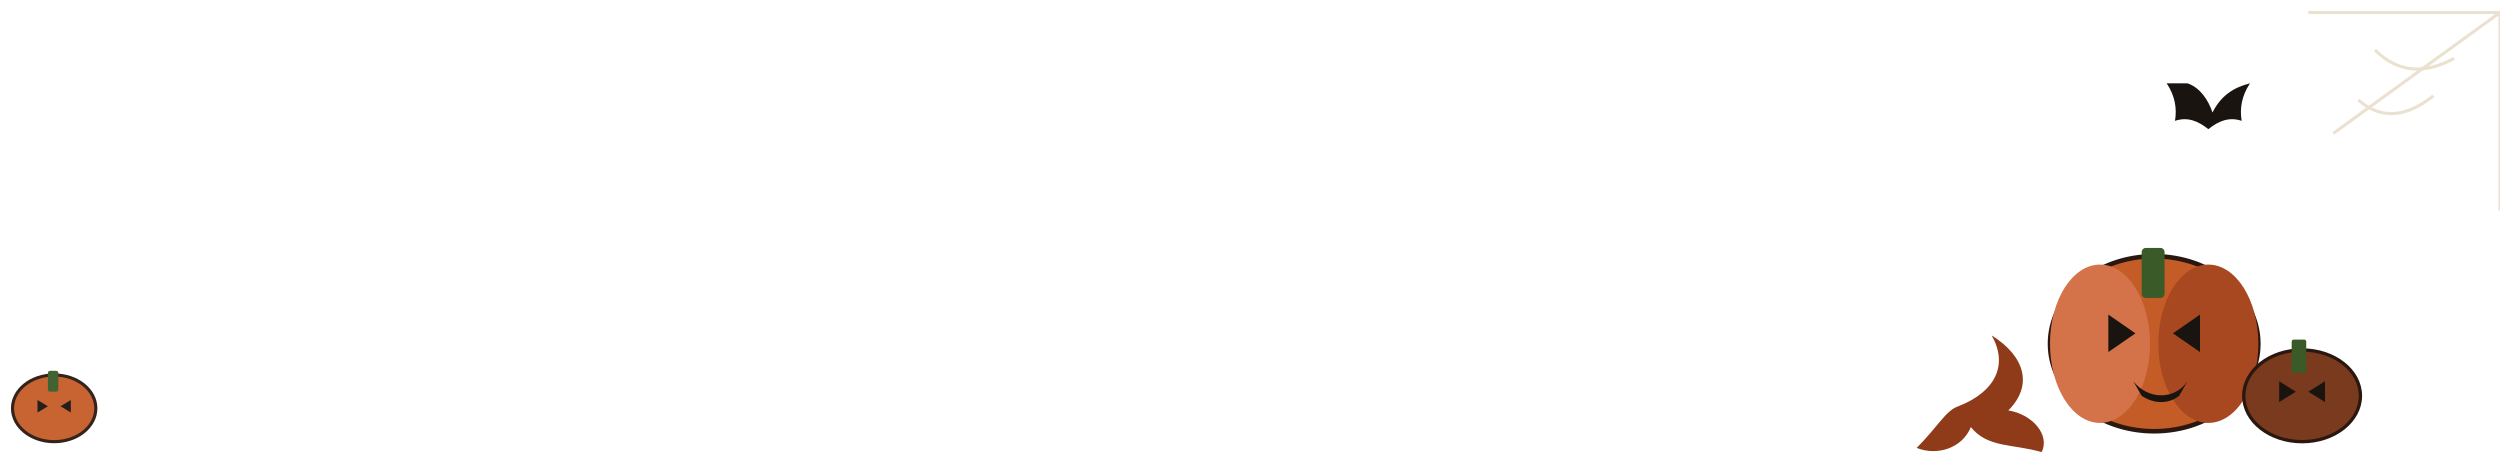
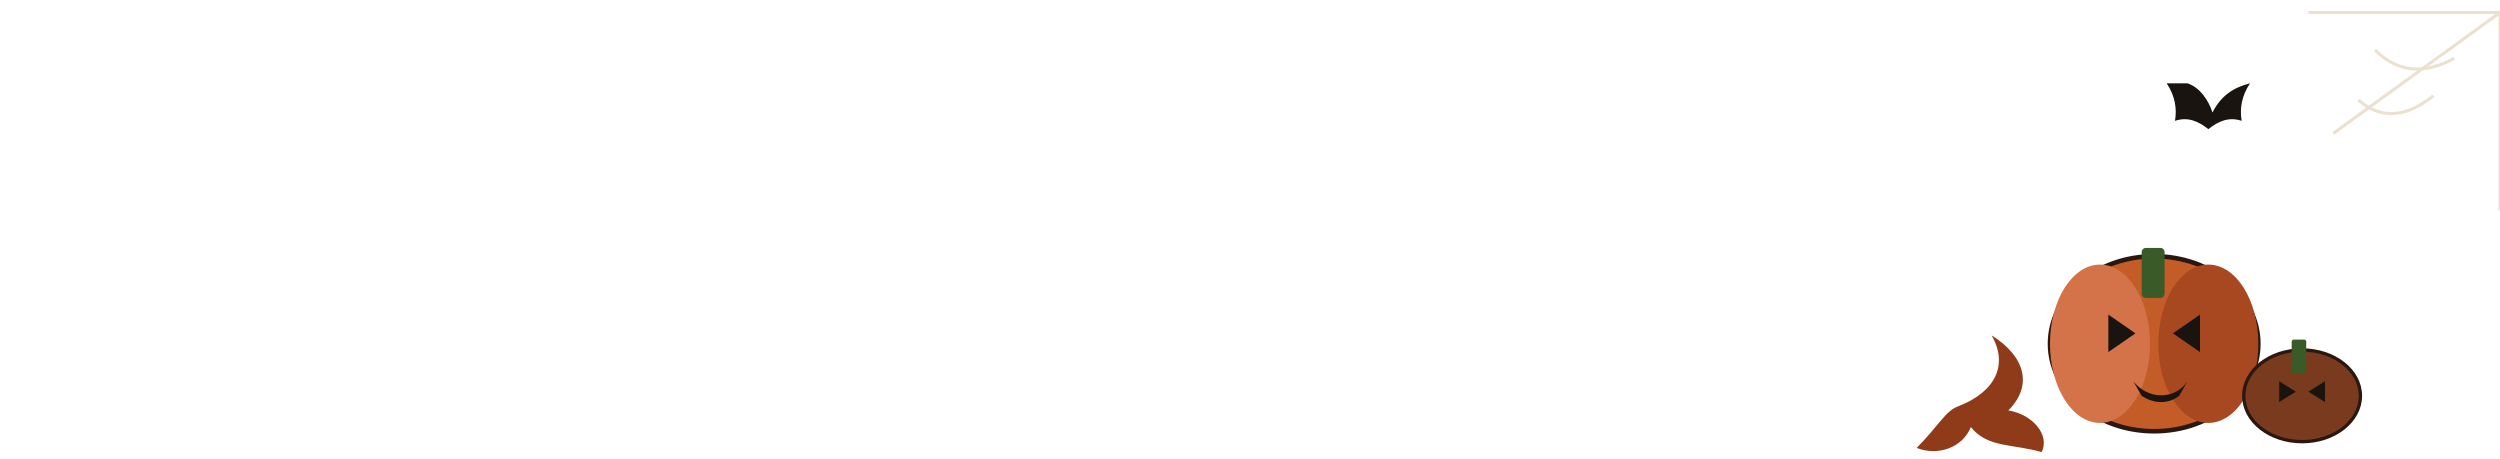
<svg xmlns="http://www.w3.org/2000/svg" viewBox="0 0 1200 220" fill="none" aria-hidden="true">
-   <g transform="translate(4,168)" opacity="0.95">
-     <ellipse cx="22" cy="28" rx="20" ry="16" fill="#c45c28" stroke="#2a1810" stroke-width="1.5" />
-     <rect x="19" y="10" width="5" height="10" rx="1" fill="#3a5a28" />
-     <path fill="#1a1410" d="M14 24l5 3-5 3zm16 0l-5 3 5 3z" />
-   </g>
  <g transform="translate(980,105)">
    <ellipse cx="54" cy="60" rx="50" ry="42" fill="#c45c28" stroke="#2a1810" stroke-width="2.2" />
    <ellipse cx="28" cy="60" rx="24" ry="38" fill="#d4724a" />
    <ellipse cx="80" cy="60" rx="24" ry="38" fill="#a84820" />
    <rect x="48" y="14" width="11" height="24" rx="2" fill="#3a5a28" />
    <path fill="#1a1410" d="M32 46l13 9-13 9zm44 0l-13 9 13 9z" />
    <path fill="#1a1410" d="M44 78c7 9 20 9 26 0l-4 7c-5 4-12 4-18 0z" />
    <ellipse cx="125" cy="85" rx="28" ry="22" fill="#7a3a1e" stroke="#2a1810" stroke-width="1.6" />
    <rect x="120" y="58" width="7" height="16" rx="1" fill="#3a5a28" />
    <path fill="#1a1410" d="M114 78l8 5-8 5zm22 0l-8 5 8 5z" />
  </g>
  <path fill="#8f3a18" d="M940 195c18-7 24-20 16-34 16 10 20 24 8 36 12 2 20 12 16 20-14-4-26-2-34-12-4 10-16 14-26 10 10-10 14-18 20-20z" />
  <g stroke="#e8dcc8" stroke-width="1.5" opacity="0.85" transform="translate(1080,6)">
    <path d="M120 0 L28 0 M120 0 L120 95 M120 0 L40 58" />
    <path d="M98 22 Q76 34 60 18 M88 40 Q68 56 52 42" />
  </g>
  <path fill="#1a1410" d="M1050 40c6 2 10 8 12 14 4-8 10-12 18-14-4 6-5 12-4 18-6-2-11 0-16 4-5-4-10-6-16-4 1-6 0-12-4-18z" />
</svg>
